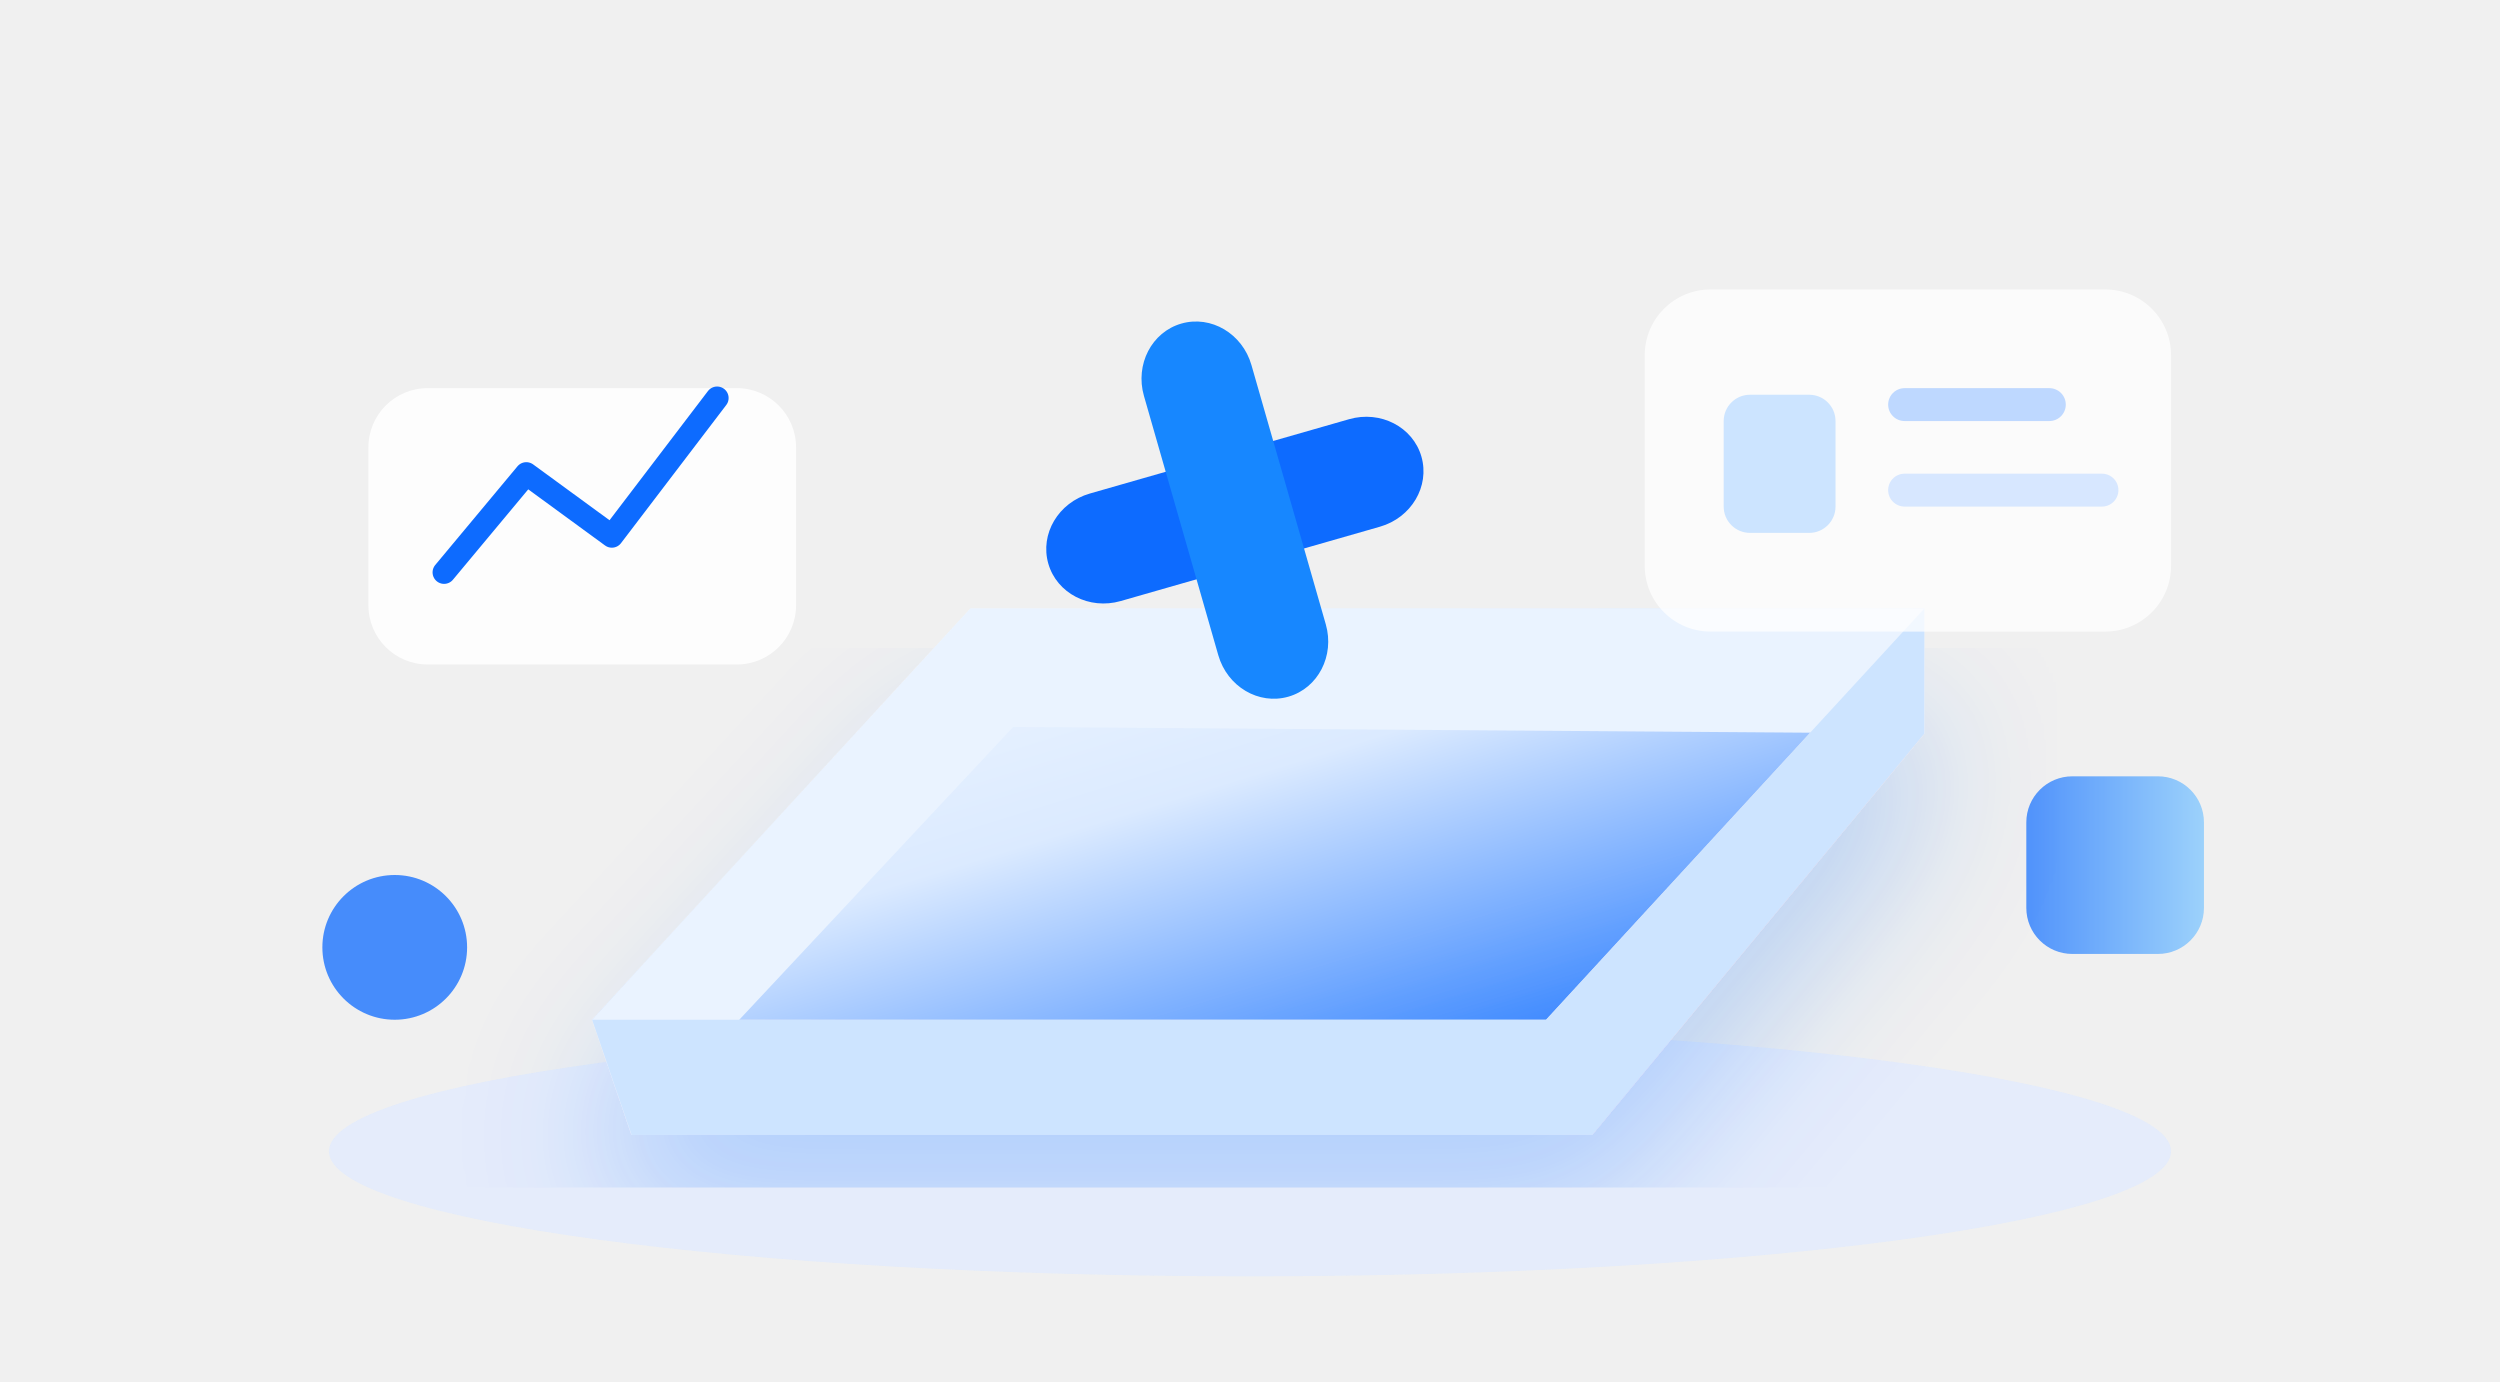
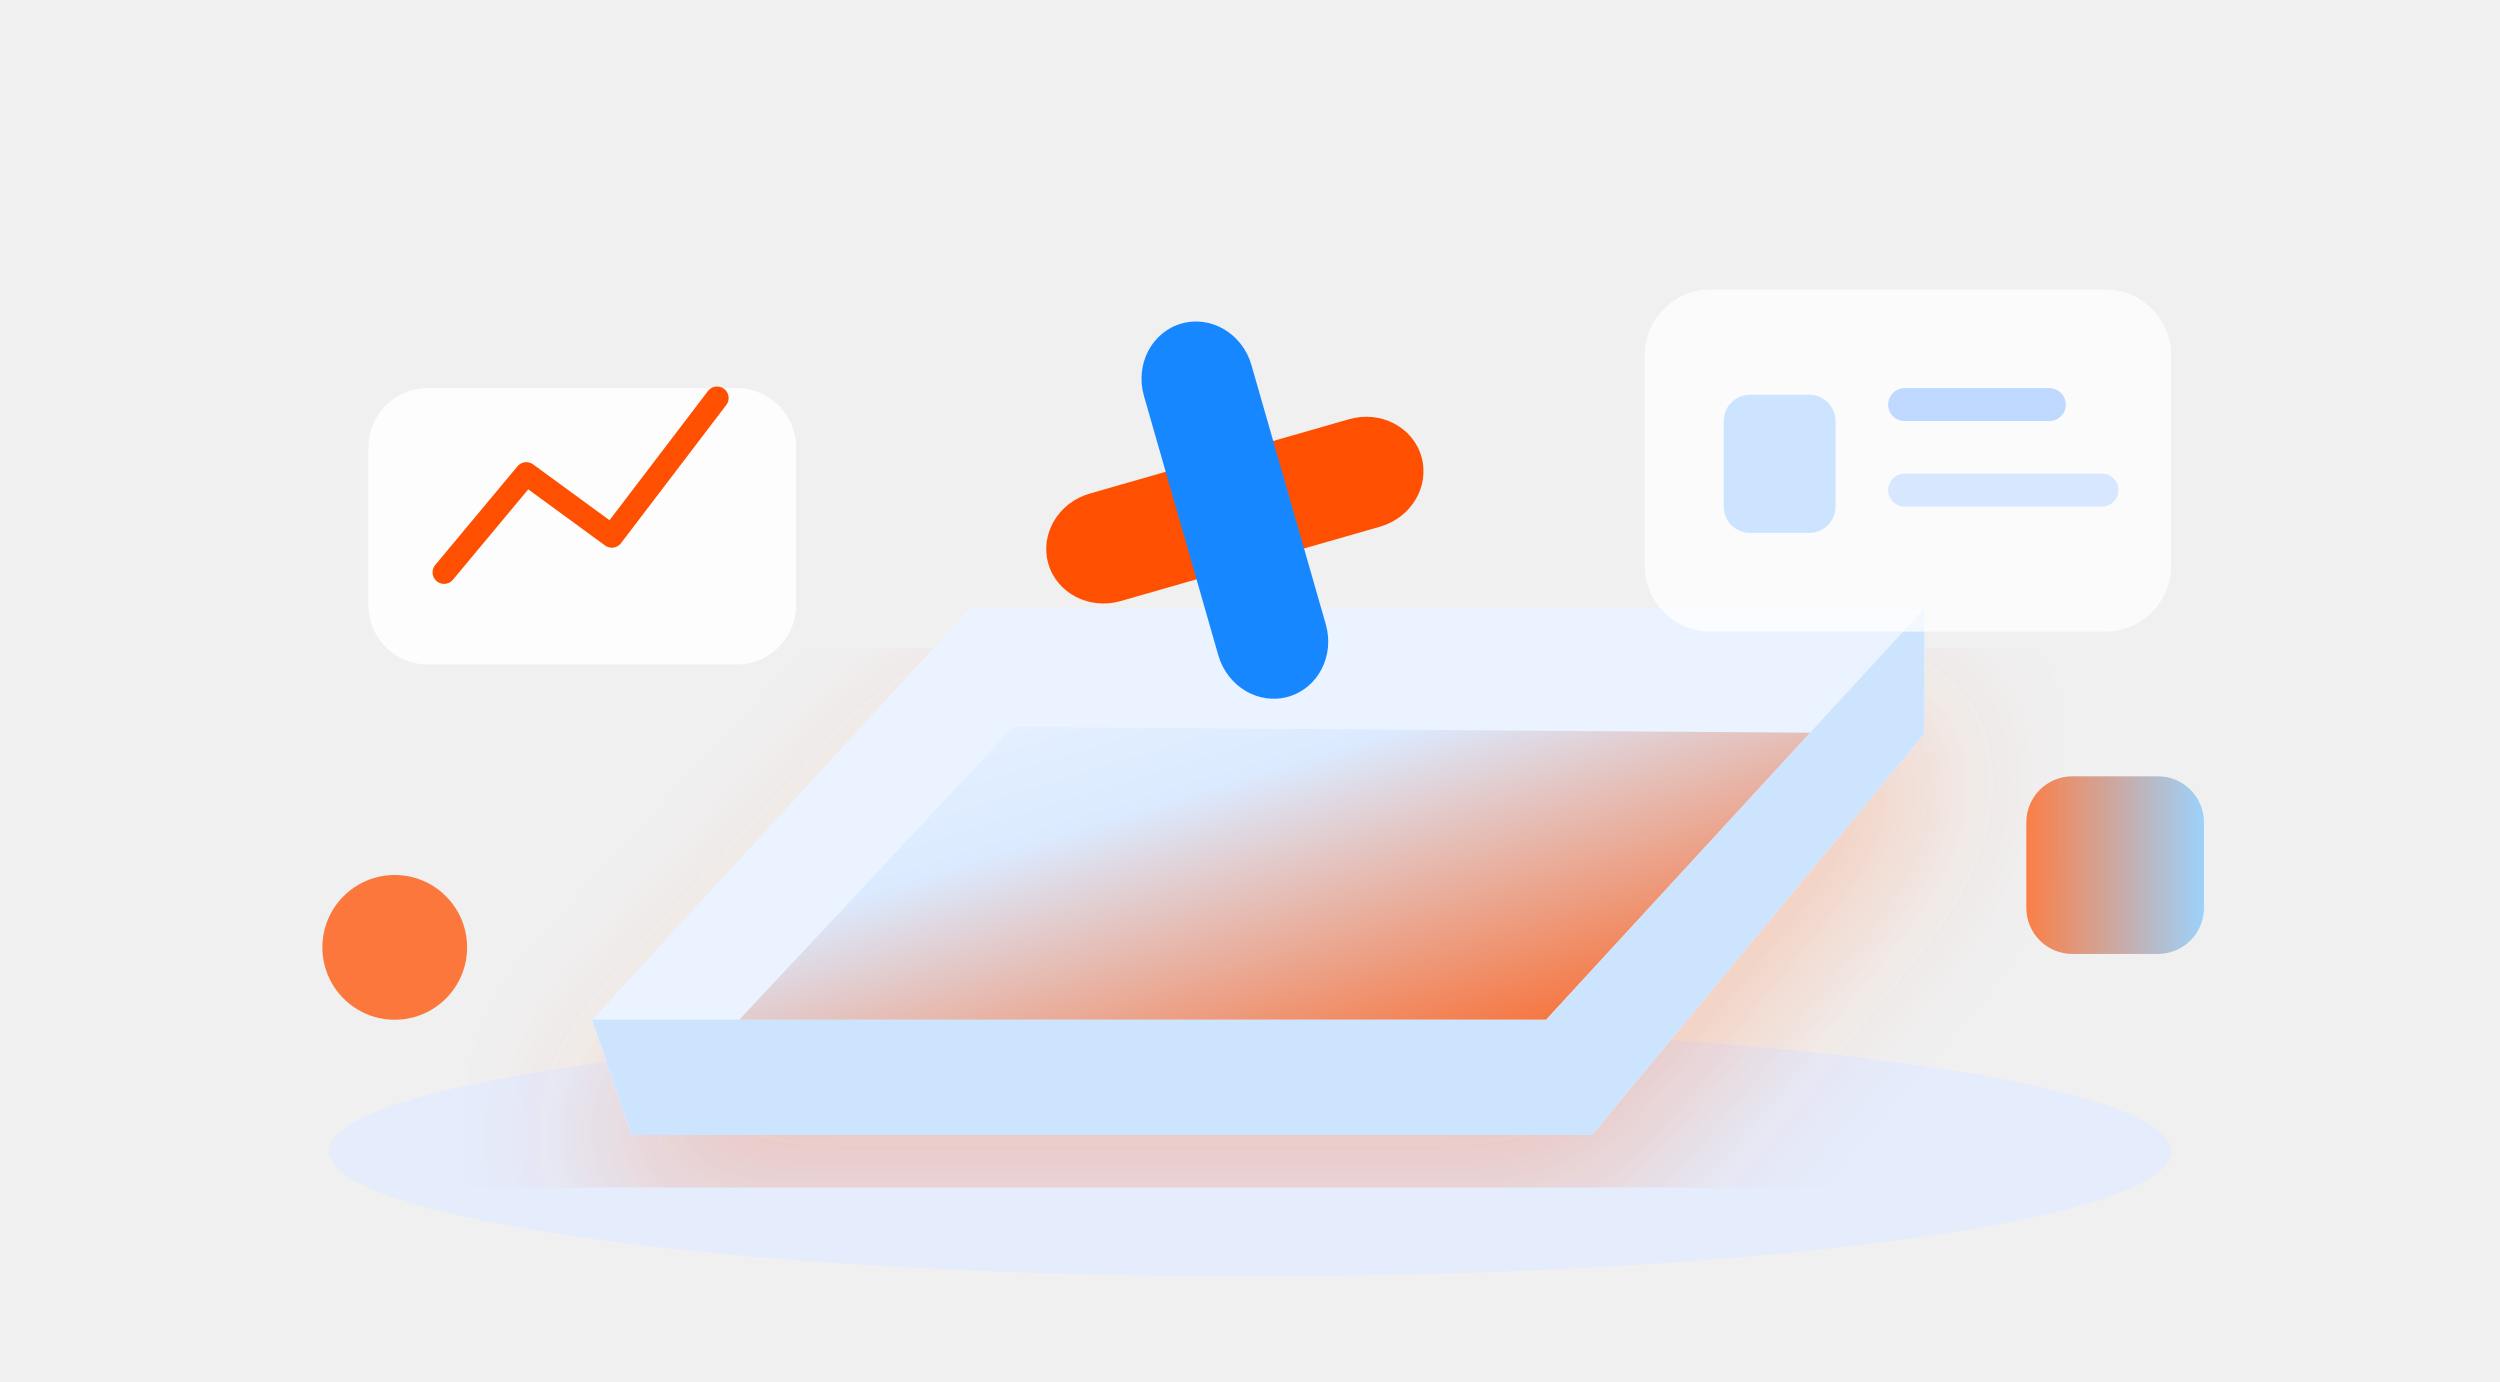
<svg xmlns="http://www.w3.org/2000/svg" viewBox="0 0 760 420">
  <defs>
    <linearGradient id="a" x1="0" x2="1" y1="0" y2="1">
      <stop stop-color="#f7fbff" />
      <stop offset=".45" stop-color="#dbeaff" />
-       <stop offset="1" stop-color="#0d6bff" />
+       <stop offset="1" stop-color="#FF4F00" />
    </linearGradient>
    <linearGradient id="b" x1="0" x2="1">
-       <stop stop-color="#0d6bff" />
+       <stop stop-color="#FF4F00" />
      <stop offset="1" stop-color="#78c4ff" />
    </linearGradient>
    <filter id="s">
-       <feDropShadow dx="0" dy="28" stdDeviation="22" flood-color="#0d6bff" flood-opacity=".22" />
+       <feDropShadow dx="0" dy="28" stdDeviation="22" flood-color="#FF4F00" flood-opacity=".22" />
    </filter>
  </defs>
  <ellipse cx="380" cy="350" rx="280" ry="38" fill="#dfeaff" opacity=".7" />
  <g filter="url(#s)">
    <path d="M180 310 295 185h290L470 310H180Z" fill="url(#a)" />
    <path d="M295 185 180 310l12 35 116-124 277 2v-38H295Z" fill="#eaf3ff" />
    <path d="M470 310H180l12 35h292l101-122v-38L470 310Z" fill="#cde4ff" />
  </g>
  <g transform="translate(314 155) rotate(-16)">
-     <rect x="0" y="0" width="118" height="34" rx="18" fill="#0d6bff" />
+     <rect x="0" y="0" width="118" height="34" rx="18" fill="#FF4F00" />
    <rect x="42" y="-42" width="34" height="118" rx="18" fill="#1787ff" />
  </g>
  <rect x="112" y="118" width="130" height="84" rx="18" fill="#fff" opacity=".88" />
-   <path d="M135 174 160 144l26 19 32-42" fill="none" stroke="#0d6bff" stroke-width="7" stroke-linecap="round" stroke-linejoin="round" />
+   <path d="M135 174 160 144l26 19 32-42" fill="none" stroke="#FF4F00" stroke-width="7" stroke-linecap="round" stroke-linejoin="round" />
  <rect x="500" y="88" width="160" height="104" rx="20" fill="#fff" opacity=".75" />
  <rect x="524" y="120" width="34" height="42" rx="8" fill="#cce4ff" />
  <rect x="574" y="118" width="54" height="10" rx="5" fill="#bed8ff" />
  <rect x="574" y="144" width="70" height="10" rx="5" fill="#d7e7ff" />
-   <circle cx="120" cy="288" r="22" fill="#0d6bff" opacity=".75" />
+   <circle cx="120" cy="288" r="22" fill="#FF4F00" opacity=".75" />
  <rect x="616" y="236" width="54" height="54" rx="14" fill="url(#b)" opacity=".7" />
</svg>
